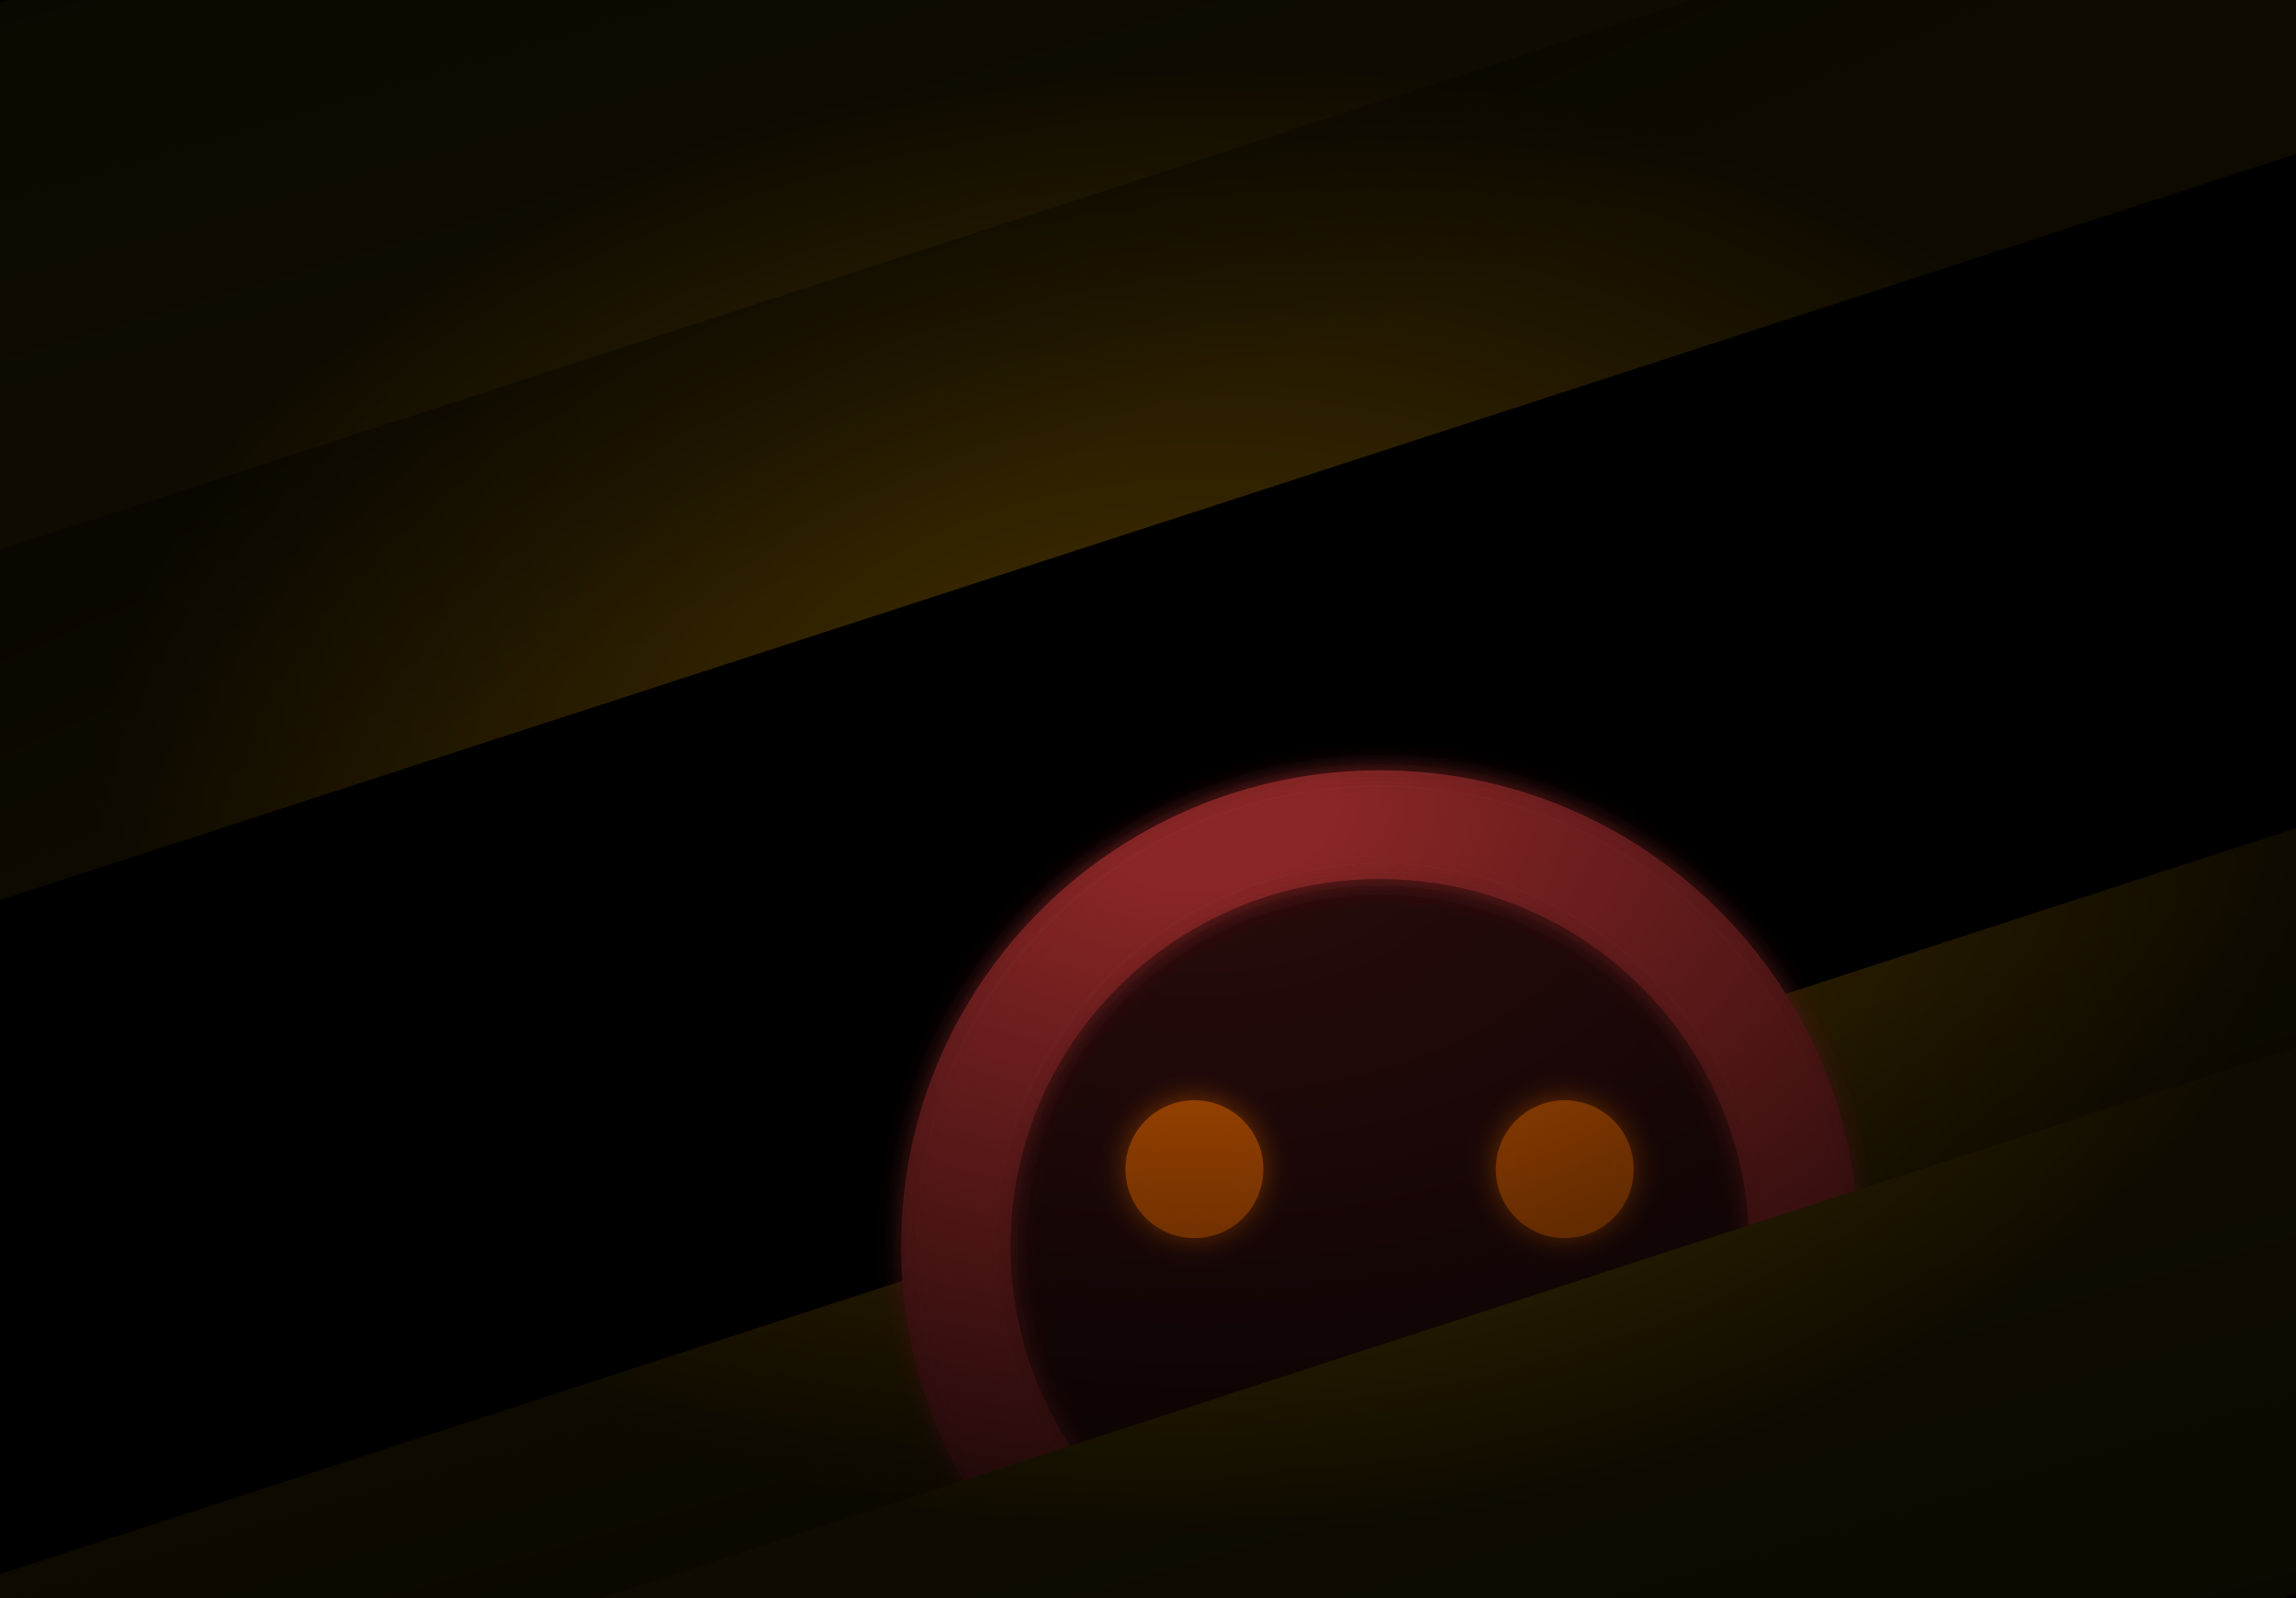
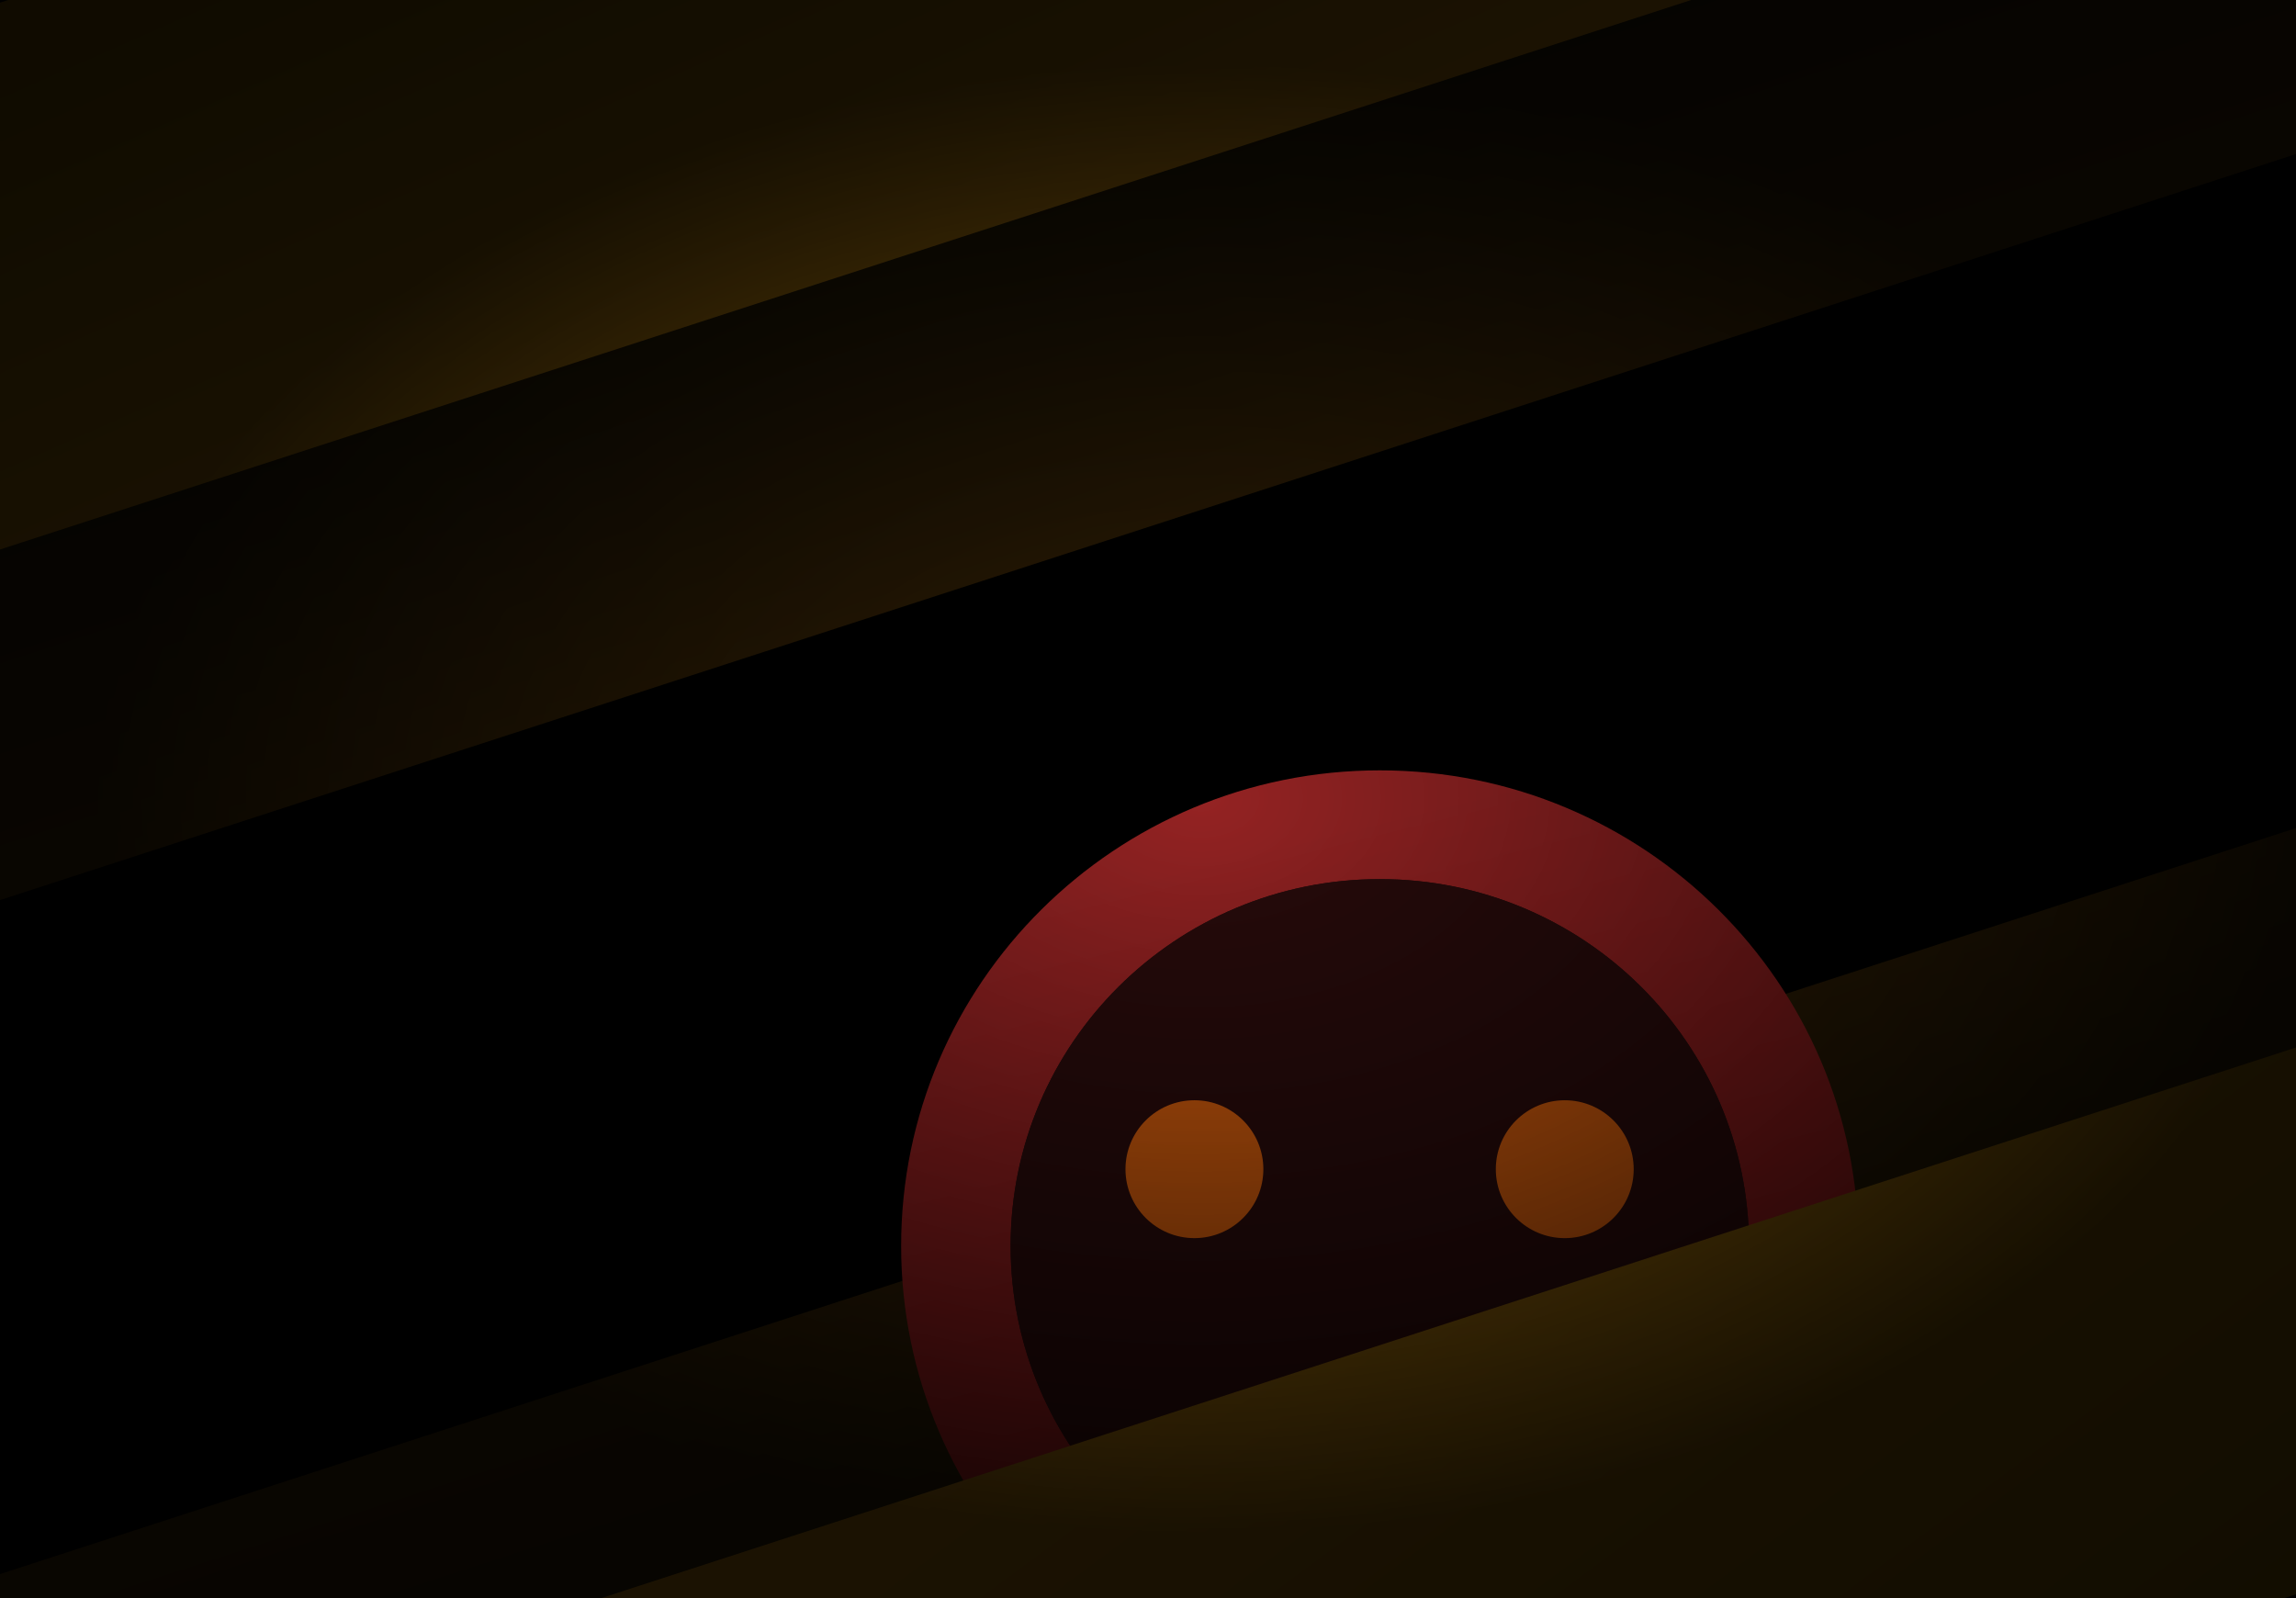
<svg xmlns="http://www.w3.org/2000/svg" id="svg963" viewBox="0 0 368 256" height="256mm" width="368mm">
  <style>
@keyframes rect1018-3_t { 0% { transform: translate(632.587px,338.098px) rotate(162deg) scale(-32.0489,32.0841) translate(-12.5197px,-1.29883px); animation-timing-function: cubic-bezier(0.42,0,0.58,1); } 51.324% { transform: translate(632.587px,335.098px) rotate(162deg) scale(-32.0489,32.0841) translate(-12.5197px,-1.29883px); animation-timing-function: cubic-bezier(0.42,0,0.58,1); } 100% { transform: translate(632.587px,338.098px) rotate(162deg) scale(-32.0489,32.0841) translate(-12.5197px,-1.29883px); } }
@keyframes rect1018_t { 0% { transform: translate(425.926px,209.559px) rotate(-18deg) scale(-32.0489,32.0841) translate(-12.5197px,-1.29883px); animation-timing-function: cubic-bezier(0.42,0,0.58,1); } 51.324% { transform: translate(425.926px,213.559px) rotate(-18deg) scale(-32.0489,32.0841) translate(-12.5197px,-1.29883px); animation-timing-function: cubic-bezier(0.42,0,0.58,1); } 100% { transform: translate(425.926px,209.559px) rotate(-18deg) scale(-32.0489,32.0841) translate(-12.5197px,-1.29883px); } }
- @keyframes a0_t { 0% { transform: translate(555.858px,327.246px) scale(1.6,1.6) translate(-47.9558px,-47.6431px); animation-timing-function: cubic-bezier(0.394,0,0.711,0.421); } 16.216% { transform: translate(555.858px,327.2579px) scale(1.6,1.6) translate(-47.9558px,-47.6431px); animation-timing-function: cubic-bezier(0.318,0.385,0.58,1); } 48.649% { transform: translate(555.8579px,324.9971px) scale(1.6,1.6) translate(-47.9558px,-47.6431px); animation-timing-function: cubic-bezier(0.42,0,0.58,1); } 97.297% { transform: translate(555.858px,327.246px) scale(1.6,1.6) translate(-47.9558px,-47.6431px); animation-timing-function: cubic-bezier(0.42,0,0.58,1); } 100% { transform: translate(555.858px,327.246px) scale(1.6,1.6) translate(-47.9558px,-47.6431px); } }
+ @keyframes a0_t { 0% { transform: translate(555.858px,327.246px) scale(1.6,1.6) translate(-47.9558px,-47.6431px); animation-timing-function: cubic-bezier(0.394,0,0.711,0.421); } 16.216% { transform: translate(555.858px,327.258px) scale(1.6,1.6) translate(-47.9558px,-47.6431px); animation-timing-function: cubic-bezier(0.318,0.385,0.58,1); } 48.649% { transform: translate(555.858px,324.997px) scale(1.6,1.6) translate(-47.9558px,-47.6431px); animation-timing-function: cubic-bezier(0.42,0,0.58,1); } 97.297% { transform: translate(555.858px,327.246px) scale(1.6,1.6) translate(-47.9558px,-47.6431px); } 100% { transform: translate(555.858px,327.246px) scale(1.6,1.6) translate(-47.9558px,-47.6431px); } }
@keyframes a1_t { 0% { transform: translate(0px,0px); animation-timing-function: cubic-bezier(0.42,0,0.58,1); } 48.649% { transform: translate(0.023px,-6.176818px); animation-timing-function: cubic-bezier(0.42,0,0.58,1); } 97.135% { transform: translate(0px,0px); } 100% { transform: translate(0px,0px); } }
- @keyframes rect1018-4_t { 0% { transform: translate(642.922px,369.906px) rotate(162deg) scale(-32.0489,32.0841) translate(-12.5197px,-1.29883px); animation-timing-function: cubic-bezier(0.42,0,0.58,1); } 51.324% { transform: translate(642.922px,364.095px) rotate(162deg) scale(-32.0489,32.0841) translate(-12.5197px,-1.29883px); animation-timing-function: cubic-bezier(0.42,0,0.58,1); } 100% { transform: translate(642.922px,369.906px) rotate(162deg) scale(-32.0489,32.0841) translate(-12.5197px,-1.29883px); } }
- @keyframes rect1018-2_t { 0% { transform: translate(394.481px,163.623px) rotate(-18deg) scale(-32.0489,32.0841) translate(-12.5197px,-1.29883px); animation-timing-function: cubic-bezier(0.42,0,0.58,1); } 51.324% { transform: translate(394.481px,170.623px) rotate(-18deg) scale(-32.0489,32.0841) translate(-12.5197px,-1.29883px); animation-timing-function: cubic-bezier(0.42,0,0.58,1); } 100% { transform: translate(394.481px,163.623px) rotate(-18deg) scale(-32.0489,32.0841) translate(-12.5197px,-1.29883px); } }
+ @keyframes rect1018-7_t { 0% { transform: translate(394.482px,163.585px) rotate(-18deg) scale(-32.0489,32.0841) translate(-12.5197px,-1.29883px); animation-timing-function: cubic-bezier(0.42,0,0.58,1); } 51.324% { transform: translate(394.482px,170.585px) rotate(-18deg) scale(-32.0489,32.0841) translate(-12.5197px,-1.29883px); animation-timing-function: cubic-bezier(0.42,0,0.58,1); } 100% { transform: translate(394.482px,163.585px) rotate(-18deg) scale(-32.0489,32.0841) translate(-12.5197px,-1.29883px); } }
+ @keyframes rect1018-5_t { 0% { transform: translate(642.922px,369.906px) rotate(162deg) scale(-32.0489,32.0841) translate(-12.5197px,-1.29883px); animation-timing-function: cubic-bezier(0.42,0,0.58,1); } 51.324% { transform: translate(642.922px,364.095px) rotate(162deg) scale(-32.0489,32.0841) translate(-12.5197px,-1.29883px); animation-timing-function: cubic-bezier(0.42,0,0.58,1); } 100% { transform: translate(642.922px,369.906px) rotate(162deg) scale(-32.0489,32.0841) translate(-12.5197px,-1.29883px); } }
    </style>
  <defs id="defs957">
-     <linearGradient id="Gradient-0" x1="13.96" y1="12.432" x2="14.059" y2="16.119" gradientUnits="userSpaceOnUse" gradientTransform="matrix(1 0 0 1 -0.115334 -13.6819)">
+     <linearGradient id="Gradient-0" x1="12.52" y1="0" x2="12.52" y2="2.598" gradientUnits="userSpaceOnUse">
      <stop offset="0" stop-color="#100d03" />
-       <stop offset="1" stop-color="#443000" />
+       <stop offset="1" stop-color="#2c1c04" />
    </linearGradient>
-     <linearGradient id="Gradient-1" x1="13.845" y1="-1.249" x2="13.476" y2="2.503" gradientUnits="userSpaceOnUse">
-       <stop offset="0" stop-color="#100d03" />
-       <stop offset="1" stop-color="#443000" />
+     <linearGradient id="Gradient-1" x1="-1.675" y1="-2.98" x2="0" y2="3.708" gradientUnits="userSpaceOnUse">
+       <stop offset="0" stop-color="#952323" />
+       <stop offset="1" stop-color="#761111" />
    </linearGradient>
-     <linearGradient id="Gradient-2" x1="13.96" y1="12.432" x2="14.059" y2="16.119" gradientUnits="userSpaceOnUse" gradientTransform="matrix(1 0 0 1 -0.115334 -13.6819)">
-       <stop offset="0" stop-color="#272004" />
-       <stop offset="1" stop-color="#4b3700" />
+     <linearGradient id="Gradient-2" x1="13.646" y1="0.353" x2="13.336" y2="3.387" gradientUnits="userSpaceOnUse">
+       <stop offset="0" stop-color="#4b3700" />
+       <stop offset="1" stop-color="#84590b" />
    </linearGradient>
-     <radialGradient id="Gradient-3" cx="9.23" cy="7.354" r="13.485" fx="9.23" fy="7.354" gradientUnits="userSpaceOnUse" gradientTransform="matrix(21.8678 -0.0871511 0.0557464 14.549 85.8646 54.3842)">
-       <stop offset="0.085" stop-color="#000000" stop-opacity="0" />
+     <linearGradient id="Gradient-3" x1="13.845" y1="-1.249" x2="12.007" y2="4.232" gradientUnits="userSpaceOnUse">
+       <stop offset="0" stop-color="#4b3700" />
+       <stop offset="1" stop-color="#84590b" />
+     </linearGradient>
+     <radialGradient id="Gradient-4" cx="9.23" cy="7.354" r="13.485" fx="9.23" fy="7.354" gradientUnits="userSpaceOnUse" gradientTransform="matrix(21.8678 -0.0871511 0.0557464 14.549 85.8646 54.3842)">
+       <stop offset="0" stop-color="#000000" stop-opacity="0" />
      <stop offset="0.75" stop-color="#000000" />
    </radialGradient>
    <clipPath id="ClipPath-2">
      <ellipse id="circle170-5" rx="2.86" ry="2.86" fill="#280b0b" fill-rule="evenodd" stroke-linecap="round" stroke-linejoin="round" stroke-width="0.069" transform="translate(-26.5303,-107.29) scale(12.9319,12.8476) translate(4.02173,9.48666)" style="paint-order: fill markers stroke;" />
    </clipPath>
  </defs>
  <g id="layer3" display="inline" transform="translate(184,128) translate(-184,-128)">
    <rect id="rect999" height="14.205" width="26.97" fill="#000000" fill-opacity="1" fill-rule="evenodd" stroke-linecap="square" stroke-linejoin="round" stroke-width="0.552" transform="translate(183,127.841) scale(21.3659,21.3894) translate(-13.4849,-7.10241)" style="paint-order: fill markers stroke;" />
  </g>
  <g transform="translate(184,128) translate(-518.702,-266.764)">
    <path id="rect1018-3" display="inline" fill="url(#Gradient-0)" fill-opacity="1" fill-rule="evenodd" stroke="none" stroke-dasharray="none" stroke-linecap="square" stroke-linejoin="round" stroke-miterlimit="4" stroke-width="0.552" d="M0,0L25.039,0L25.039,2.598L0,2.598Z" transform="translate(632.587,338.098) rotate(162) scale(-32.0489,32.0841) translate(-12.5197,-1.29883)" style="animation: 3.7s linear infinite both rect1018-3_t;" />
-     <path id="rect1018" display="inline" fill="url(#Gradient-1)" fill-opacity="1" fill-rule="evenodd" stroke="none" stroke-dasharray="none" stroke-linecap="square" stroke-linejoin="round" stroke-miterlimit="4" stroke-width="0.552" d="M0,0L25.039,0L25.039,2.598L0,2.598Z" transform="translate(425.926,209.559) rotate(-18) scale(-32.0489,32.0841) translate(-12.5197,-1.29883)" style="animation: 3.7s linear infinite both rect1018_t;" />
+     <path id="rect1018" display="inline" fill="url(#Gradient-0)" fill-opacity="1" fill-rule="evenodd" stroke="none" stroke-dasharray="none" stroke-linecap="square" stroke-linejoin="round" stroke-miterlimit="4" stroke-width="0.552" d="M0,0L25.039,0L25.039,2.598L0,2.598Z" transform="translate(425.926,209.559) rotate(-18) scale(-32.0489,32.0841) translate(-12.5197,-1.29883)" style="animation: 3.7s linear infinite both rect1018_t;" />
    <g opacity="1" transform="translate(555.858,327.246) scale(1.6,1.6) translate(-47.9558,-47.6431)" style="animation: 3.7s linear infinite both a0_t;">
      <g transform="translate(47.9561,56.5049) translate(-47.9558,-47.6431)">
-         <ellipse id="path168-2" rx="3.708" ry="3.708" fill="#782121" fill-rule="evenodd" stroke-linecap="round" stroke-linejoin="round" stroke-width="0.089" transform="translate(-4.0533,-76.0917) scale(12.9319,12.8476) translate(4.02173,9.48666)" style="paint-order: fill markers stroke;" />
+         <ellipse id="path168-2" rx="3.708" ry="3.708" fill="url(#Gradient-1)" fill-rule="evenodd" stroke-linecap="round" stroke-linejoin="round" stroke-width="0.089" transform="translate(-4.0533,-76.0917) scale(12.9319,12.8476) translate(4.02173,9.48666)" style="paint-order: fill markers stroke;" />
        <ellipse id="circle170-3" rx="2.86" ry="2.86" fill="#280b0b" fill-rule="evenodd" stroke-linecap="round" stroke-linejoin="round" stroke-width="0.069" transform="translate(-4.0533,-76.0917) scale(12.9319,12.8476) translate(4.02173,9.48666)" style="paint-order: fill markers stroke;" />
        <ellipse id="circle170-4" rx="2.86" ry="2.86" fill="#280b0b" fill-rule="evenodd" stroke-linecap="round" stroke-linejoin="round" stroke-width="0.069" transform="translate(-4.0533,-76.0917) scale(12.9319,12.8476) translate(4.02173,9.48666)" style="paint-order: fill markers stroke;" />
-         <path id="path168-4" fill="#8d2828" fill-rule="evenodd" filter="blur(0.1px)" stroke-linecap="round" stroke-linejoin="round" stroke-width="0.089" d="M0,3.708C2.048,3.708,3.708,2.048,3.708,0C3.708,-2.048,2.048,-3.708,0,-3.708C-2.048,-3.708,-3.708,-2.048,-3.708,0C-3.708,2.048,-2.048,3.708,0,3.708ZM0,2.86C1.579,2.86,2.86,1.579,2.86,0C2.86,-1.009,2.337,-1.896,1.547,-2.405C1.101,-2.693,0.57,-2.86,0,-2.86C-1.579,-2.86,-2.86,-1.579,-2.86,0C-2.86,1.579,-1.579,2.86,0,2.86Z" opacity="0.91" transform="translate(-4.0533,-76.0917) scale(12.9319,12.8476) translate(4.02173,9.48666)" />
        <g clip-path="url(#ClipPath-2)" transform="translate(47.9324,38.1042) translate(-25.4553,-6.90629)">
          <g transform="translate(25.4553,6.90629) translate(-25.4553,-6.90629)" style="animation: 3.7s linear infinite both a1_t;">
-             <ellipse rx="6.906" ry="6.906" fill="#c85702" stroke-width="1.817" stroke-linecap="round" stroke-linejoin="round" stroke="none" transform="translate(6.90594,6.90594)" />
-             <ellipse rx="6.906" ry="6.906" fill="#c85702" stroke-width="1.817" stroke-linecap="round" stroke-linejoin="round" stroke="none" transform="translate(44.0046,6.90664)" />
-             <ellipse rx="6.906" ry="6.906" fill="#c85702" stroke-width="1.817" stroke-linecap="round" stroke-linejoin="round" stroke="none" filter="blur(1.4px)" opacity="0.82" transform="translate(6.90594,6.90594)" />
-             <ellipse rx="6.906" ry="6.906" fill="#c85702" stroke-width="1.817" stroke-linecap="round" stroke-linejoin="round" stroke="none" filter="blur(1.4px)" opacity="0.82" transform="translate(44.0046,6.90664)" />
+             <ellipse rx="6.906" ry="6.906" fill="#ca580c" stroke-width="1.817" stroke-linecap="round" stroke-linejoin="round" stroke="none" transform="translate(6.90594,6.90594)" />
+             <ellipse rx="6.906" ry="6.906" fill="#ca580c" stroke-width="1.817" stroke-linecap="round" stroke-linejoin="round" stroke="none" transform="translate(44.0046,6.90664)" />
          </g>
        </g>
      </g>
    </g>
-     <rect id="rect1018-4" height="2.598" width="25.039" display="inline" fill="url(#Gradient-2)" fill-opacity="1" fill-rule="evenodd" stroke="none" stroke-dasharray="none" stroke-linecap="square" stroke-linejoin="round" stroke-miterlimit="4" stroke-width="0.552" transform="translate(642.922,369.906) rotate(162) scale(-32.0489,32.0841) translate(-12.5197,-1.29883)" style="paint-order: fill markers stroke; animation: 3.7s linear infinite both rect1018-4_t;" />
-     <rect id="rect1018-2" height="2.598" width="25.039" display="inline" fill="url(#Gradient-2)" fill-opacity="1" fill-rule="evenodd" stroke="none" stroke-dasharray="none" stroke-linecap="square" stroke-linejoin="round" stroke-miterlimit="4" stroke-width="0.552" transform="translate(394.481,163.623) rotate(-18) scale(-32.0489,32.0841) translate(-12.5197,-1.29883)" style="paint-order: fill markers stroke; animation: 3.7s linear infinite both rect1018-2_t;" />
+     <rect id="rect1018-7" height="2.598" width="25.039" display="inline" fill="url(#Gradient-2)" fill-opacity="1" fill-rule="evenodd" stroke="none" stroke-dasharray="none" stroke-linecap="square" stroke-linejoin="round" stroke-miterlimit="4" stroke-width="0.552" transform="translate(394.482,163.585) rotate(-18) scale(-32.0489,32.0841) translate(-12.5197,-1.29883)" style="paint-order: fill markers stroke; animation: 3.7s linear infinite both rect1018-7_t;" />
+     <rect id="rect1018-5" height="2.598" width="25.039" display="inline" fill="url(#Gradient-3)" fill-opacity="1" fill-rule="evenodd" stroke="none" stroke-dasharray="none" stroke-linecap="square" stroke-linejoin="round" stroke-miterlimit="4" stroke-width="0.552" transform="translate(642.922,369.906) rotate(162) scale(-32.0489,32.0841) translate(-12.5197,-1.29883)" style="paint-order: fill markers stroke; animation: 3.7s linear infinite both rect1018-5_t;" />
  </g>
-   <path id="rect1722" display="inline" fill="url(#Gradient-3)" fill-opacity="1" fill-rule="evenodd" opacity="0.79" stroke-linecap="square" stroke-linejoin="round" stroke-width="12.132" d="M0,0L576.233,0L576.233,321.156L0,321.156Z" transform="translate(192.507,128) scale(0.8,0.8) translate(-288.117,-160.578)" />
+   <path id="rect1722" display="inline" fill="url(#Gradient-4)" fill-opacity="1" fill-rule="evenodd" opacity="0.79" stroke-linecap="square" stroke-linejoin="round" stroke-width="12.132" d="M0,0L576.233,0L576.233,321.156L0,321.156Z" transform="translate(192.507,128) scale(0.8,0.8) translate(-288.117,-160.578)" />
</svg>
